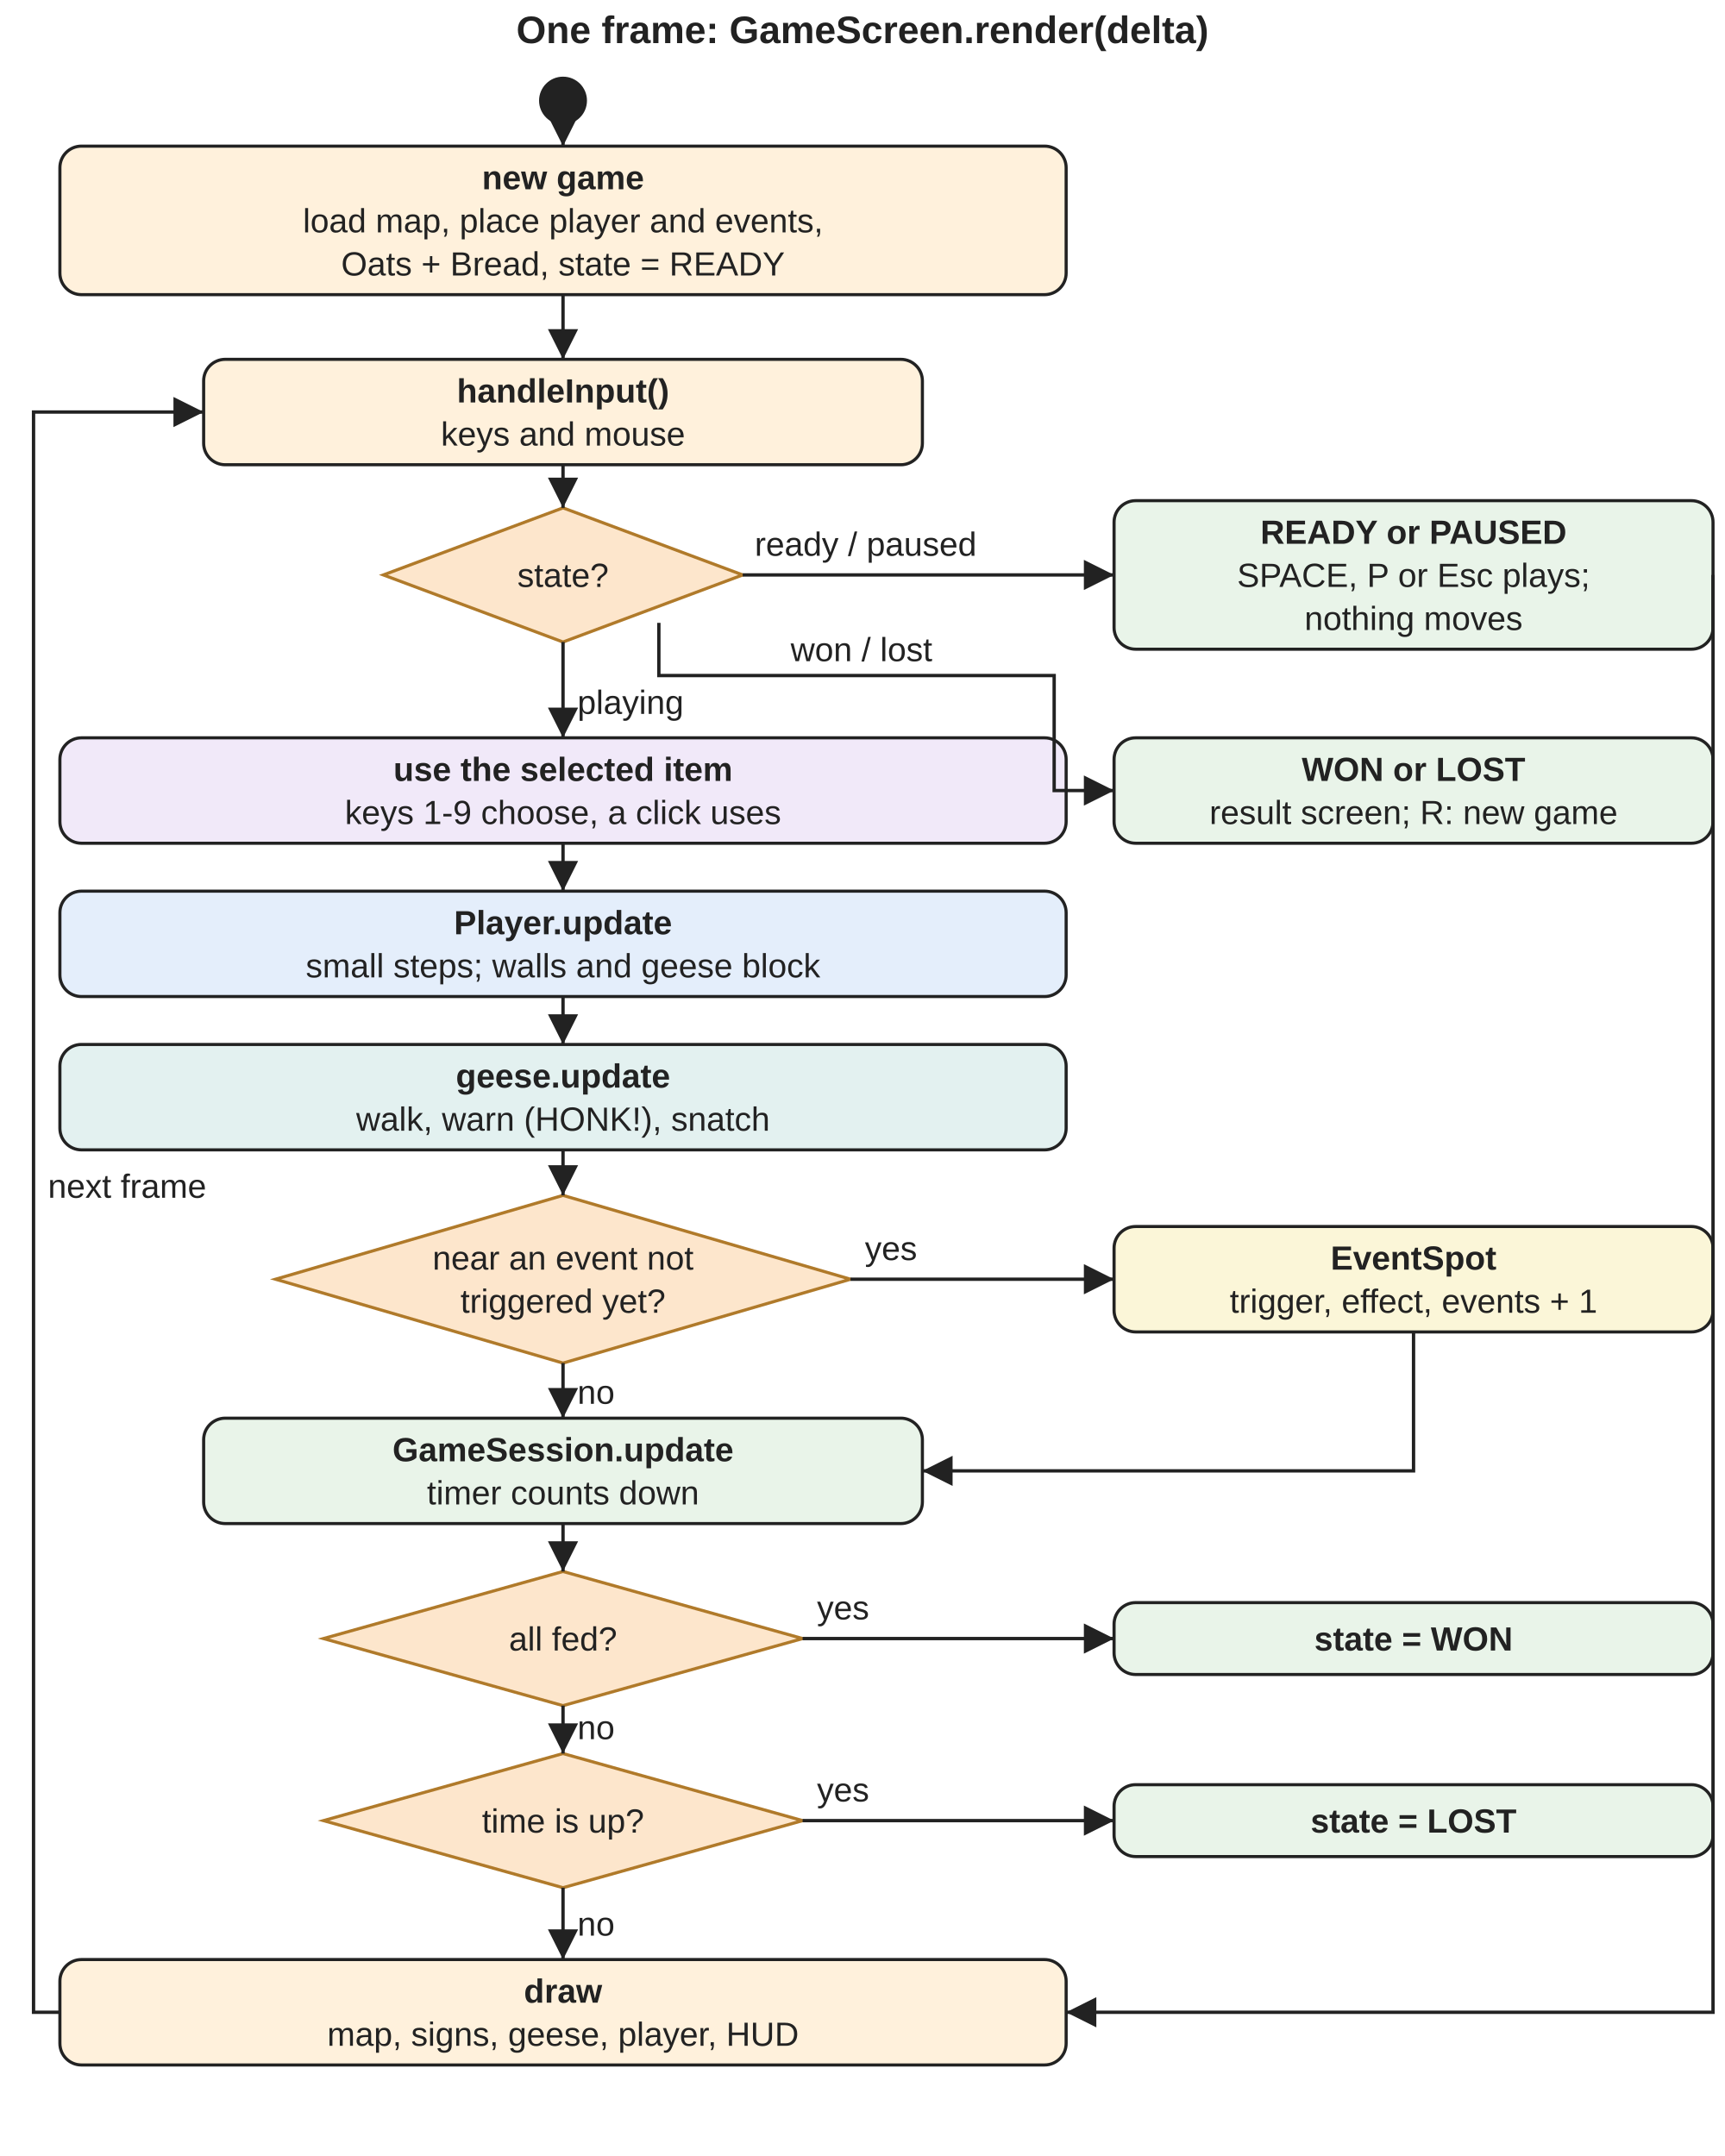
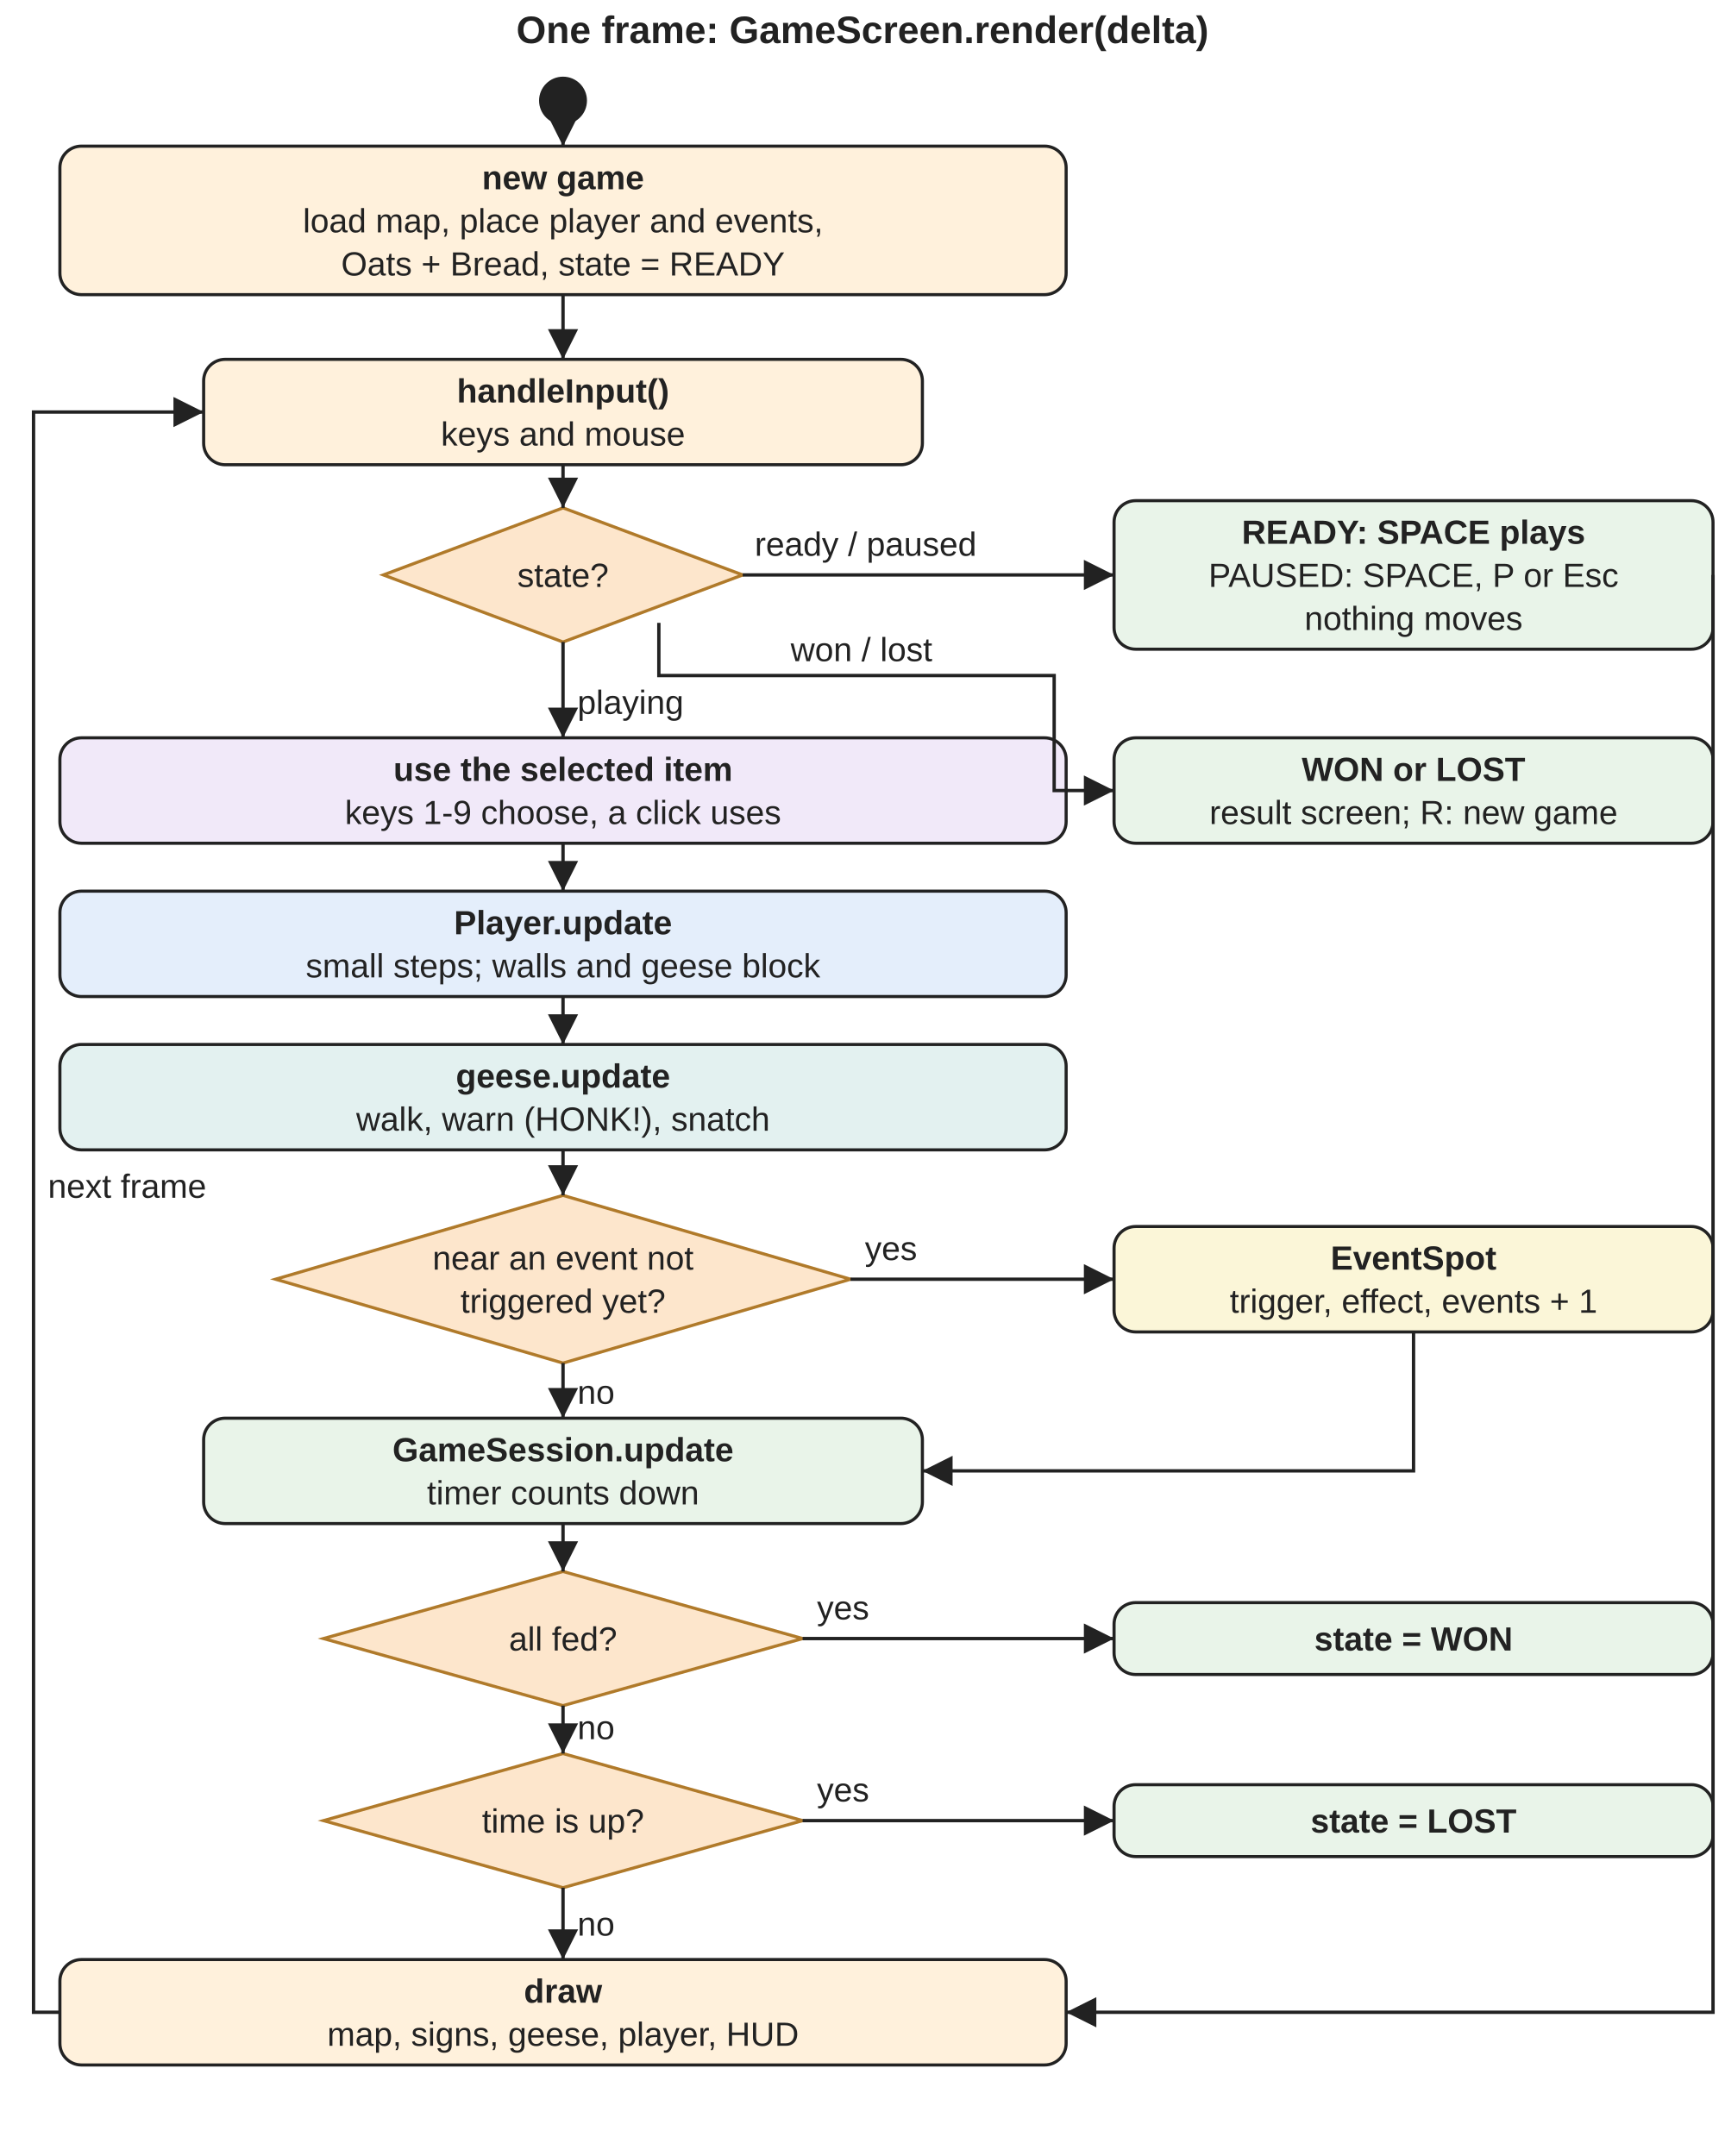
<svg xmlns="http://www.w3.org/2000/svg" width="720" height="900" viewBox="0 0 720 900">
  <rect width="720" height="900" fill="#fff" />
  <defs>
    <marker id="a" viewBox="0 0 10 10" refX="10" refY="5" markerWidth="9" markerHeight="9" orient="auto-start-reverse">
      <path d="M0,0 L10,5 L0,10 z" fill="#222" />
    </marker>
    <marker id="o" viewBox="0 0 10 10" refX="10" refY="5" markerWidth="9" markerHeight="9" orient="auto-start-reverse">
      <path d="M0,0 L10,5 L0,10" fill="none" stroke="#222" stroke-width="1.4" />
    </marker>
    <marker id="tri" viewBox="0 0 12 12" refX="12" refY="6" markerWidth="13" markerHeight="13" orient="auto-start-reverse">
      <path d="M0,0 L12,6 L0,12 z" fill="#fff" stroke="#222" stroke-width="1.2" />
    </marker>
    <marker id="dia" viewBox="0 0 16 10" refX="0" refY="5" markerWidth="16" markerHeight="10" orient="auto-start-reverse">
      <path d="M0,5 L8,0 L16,5 L8,10 z" fill="#fff" stroke="#222" stroke-width="1.2" />
    </marker>
  </defs>
  <text x="360.0" y="18" font-family="Arial, Helvetica, sans-serif" font-size="16" font-weight="bold" font-style="normal" text-anchor="middle" fill="#222">One frame: GameScreen.render(delta)</text>
  <circle cx="235" cy="42" r="10" fill="#222" />
  <rect x="25.0" y="61.0" width="420" height="62" rx="9" fill="#fff1dc" stroke="#222" stroke-width="1.3" />
  <text x="235" y="79.0" font-family="Arial, Helvetica, sans-serif" font-size="14" font-weight="bold" font-style="normal" text-anchor="middle" fill="#222">new game</text>
  <text x="235" y="97.0" font-family="Arial, Helvetica, sans-serif" font-size="14" font-weight="normal" font-style="normal" text-anchor="middle" fill="#222">load map, place player and events,</text>
  <text x="235" y="115.0" font-family="Arial, Helvetica, sans-serif" font-size="14" font-weight="normal" font-style="normal" text-anchor="middle" fill="#222">Oats + Bread, state = READY</text>
  <rect x="85.0" y="150.0" width="300" height="44" rx="9" fill="#fff1dc" stroke="#222" stroke-width="1.3" />
  <text x="235" y="168.0" font-family="Arial, Helvetica, sans-serif" font-size="14" font-weight="bold" font-style="normal" text-anchor="middle" fill="#222">handleInput()</text>
  <text x="235" y="186.0" font-family="Arial, Helvetica, sans-serif" font-size="14" font-weight="normal" font-style="normal" text-anchor="middle" fill="#222">keys and mouse</text>
  <polygon points="235,212.0 310.0,240 235,268.0 160.0,240" fill="#fde6cc" stroke="#b07a2a" stroke-width="1.3" />
  <text x="235" y="245.0" font-family="Arial, Helvetica, sans-serif" font-size="14" font-weight="normal" font-style="normal" text-anchor="middle" fill="#222">state?</text>
  <rect x="465.0" y="209.0" width="250" height="62" rx="9" fill="#e9f4e9" stroke="#222" stroke-width="1.3" />
-   <text x="590" y="227.0" font-family="Arial, Helvetica, sans-serif" font-size="14" font-weight="bold" font-style="normal" text-anchor="middle" fill="#222">READY or PAUSED</text>
-   <text x="590" y="245.0" font-family="Arial, Helvetica, sans-serif" font-size="14" font-weight="normal" font-style="normal" text-anchor="middle" fill="#222">SPACE, P or Esc plays;</text>
+   <text x="590" y="227.0" font-family="Arial, Helvetica, sans-serif" font-size="14" font-weight="bold" font-style="normal" text-anchor="middle" fill="#222">READY: SPACE plays</text>
+   <text x="590" y="245.0" font-family="Arial, Helvetica, sans-serif" font-size="14" font-weight="normal" font-style="normal" text-anchor="middle" fill="#222">PAUSED: SPACE, P or Esc</text>
  <text x="590" y="263.0" font-family="Arial, Helvetica, sans-serif" font-size="14" font-weight="normal" font-style="normal" text-anchor="middle" fill="#222">nothing moves</text>
  <rect x="465.0" y="308.0" width="250" height="44" rx="9" fill="#e9f4e9" stroke="#222" stroke-width="1.3" />
  <text x="590" y="326.0" font-family="Arial, Helvetica, sans-serif" font-size="14" font-weight="bold" font-style="normal" text-anchor="middle" fill="#222">WON or LOST</text>
  <text x="590" y="344.0" font-family="Arial, Helvetica, sans-serif" font-size="14" font-weight="normal" font-style="normal" text-anchor="middle" fill="#222">result screen; R: new game</text>
  <rect x="25.0" y="308.0" width="420" height="44" rx="9" fill="#f1e9f9" stroke="#222" stroke-width="1.3" />
  <text x="235" y="326.0" font-family="Arial, Helvetica, sans-serif" font-size="14" font-weight="bold" font-style="normal" text-anchor="middle" fill="#222">use the selected item</text>
  <text x="235" y="344.0" font-family="Arial, Helvetica, sans-serif" font-size="14" font-weight="normal" font-style="normal" text-anchor="middle" fill="#222">keys 1-9 choose, a click uses</text>
  <rect x="25.0" y="372.0" width="420" height="44" rx="9" fill="#e4eefb" stroke="#222" stroke-width="1.3" />
  <text x="235" y="390.0" font-family="Arial, Helvetica, sans-serif" font-size="14" font-weight="bold" font-style="normal" text-anchor="middle" fill="#222">Player.update</text>
  <text x="235" y="408.0" font-family="Arial, Helvetica, sans-serif" font-size="14" font-weight="normal" font-style="normal" text-anchor="middle" fill="#222">small steps; walls and geese block</text>
  <rect x="25.0" y="436.0" width="420" height="44" rx="9" fill="#e3f1f0" stroke="#222" stroke-width="1.3" />
  <text x="235" y="454.0" font-family="Arial, Helvetica, sans-serif" font-size="14" font-weight="bold" font-style="normal" text-anchor="middle" fill="#222">geese.update</text>
  <text x="235" y="472.0" font-family="Arial, Helvetica, sans-serif" font-size="14" font-weight="normal" font-style="normal" text-anchor="middle" fill="#222">walk, warn (HONK!), snatch</text>
  <polygon points="235,499.0 355.0,534 235,569.0 115.0,534" fill="#fde6cc" stroke="#b07a2a" stroke-width="1.3" />
  <text x="235" y="530.0" font-family="Arial, Helvetica, sans-serif" font-size="14" font-weight="normal" font-style="normal" text-anchor="middle" fill="#222">near an event not</text>
  <text x="235" y="548.0" font-family="Arial, Helvetica, sans-serif" font-size="14" font-weight="normal" font-style="normal" text-anchor="middle" fill="#222">triggered yet?</text>
  <rect x="465.0" y="512.0" width="250" height="44" rx="9" fill="#fbf6d8" stroke="#222" stroke-width="1.3" />
  <text x="590" y="530.0" font-family="Arial, Helvetica, sans-serif" font-size="14" font-weight="bold" font-style="normal" text-anchor="middle" fill="#222">EventSpot</text>
  <text x="590" y="548.0" font-family="Arial, Helvetica, sans-serif" font-size="14" font-weight="normal" font-style="normal" text-anchor="middle" fill="#222">trigger, effect, events + 1</text>
  <rect x="85.0" y="592.0" width="300" height="44" rx="9" fill="#e9f4e9" stroke="#222" stroke-width="1.3" />
  <text x="235" y="610.0" font-family="Arial, Helvetica, sans-serif" font-size="14" font-weight="bold" font-style="normal" text-anchor="middle" fill="#222">GameSession.update</text>
  <text x="235" y="628.0" font-family="Arial, Helvetica, sans-serif" font-size="14" font-weight="normal" font-style="normal" text-anchor="middle" fill="#222">timer counts down</text>
  <polygon points="235,656.0 335.0,684 235,712.0 135.0,684" fill="#fde6cc" stroke="#b07a2a" stroke-width="1.3" />
  <text x="235" y="689.0" font-family="Arial, Helvetica, sans-serif" font-size="14" font-weight="normal" font-style="normal" text-anchor="middle" fill="#222">all fed?</text>
  <rect x="465.0" y="669.0" width="250" height="30" rx="9" fill="#e9f4e9" stroke="#222" stroke-width="1.3" />
  <text x="590" y="689.0" font-family="Arial, Helvetica, sans-serif" font-size="14" font-weight="bold" font-style="normal" text-anchor="middle" fill="#222">state = WON</text>
  <polygon points="235,732.0 335.0,760 235,788.0 135.0,760" fill="#fde6cc" stroke="#b07a2a" stroke-width="1.3" />
  <text x="235" y="765.0" font-family="Arial, Helvetica, sans-serif" font-size="14" font-weight="normal" font-style="normal" text-anchor="middle" fill="#222">time is up?</text>
  <rect x="465.0" y="745.0" width="250" height="30" rx="9" fill="#e9f4e9" stroke="#222" stroke-width="1.3" />
  <text x="590" y="765.0" font-family="Arial, Helvetica, sans-serif" font-size="14" font-weight="bold" font-style="normal" text-anchor="middle" fill="#222">state = LOST</text>
  <rect x="25.0" y="818.0" width="420" height="44" rx="9" fill="#fff1dc" stroke="#222" stroke-width="1.3" />
  <text x="235" y="836.0" font-family="Arial, Helvetica, sans-serif" font-size="14" font-weight="bold" font-style="normal" text-anchor="middle" fill="#222">draw</text>
  <text x="235" y="854.0" font-family="Arial, Helvetica, sans-serif" font-size="14" font-weight="normal" font-style="normal" text-anchor="middle" fill="#222">map, signs, geese, player, HUD</text>
  <path d="M235,52 L235,61" fill="none" stroke="#222" stroke-width="1.4" marker-end="url(#a)" />
  <path d="M235,123 L235,150" fill="none" stroke="#222" stroke-width="1.4" marker-end="url(#a)" />
  <path d="M235,194 L235,212" fill="none" stroke="#222" stroke-width="1.4" marker-end="url(#a)" />
  <path d="M310,240 L465,240" fill="none" stroke="#222" stroke-width="1.4" marker-end="url(#a)" />
  <text x="315" y="232" font-family="Arial, Helvetica, sans-serif" font-size="14" font-weight="normal" font-style="normal" text-anchor="start" fill="#222">ready / paused</text>
  <path d="M275,260 L275,282 L440,282 L440,330 L465,330" fill="none" stroke="#222" stroke-width="1.4" marker-end="url(#a)" />
  <text x="330" y="276" font-family="Arial, Helvetica, sans-serif" font-size="14" font-weight="normal" font-style="normal" text-anchor="start" fill="#222">won / lost</text>
  <path d="M235,268 L235,308" fill="none" stroke="#222" stroke-width="1.4" marker-end="url(#a)" />
  <text x="241" y="298" font-family="Arial, Helvetica, sans-serif" font-size="14" font-weight="normal" font-style="normal" text-anchor="start" fill="#222">playing</text>
  <path d="M235,352 L235,372" fill="none" stroke="#222" stroke-width="1.4" marker-end="url(#a)" />
  <path d="M235,416 L235,436" fill="none" stroke="#222" stroke-width="1.4" marker-end="url(#a)" />
  <path d="M235,480 L235,499" fill="none" stroke="#222" stroke-width="1.4" marker-end="url(#a)" />
  <path d="M355,534 L465,534" fill="none" stroke="#222" stroke-width="1.4" marker-end="url(#a)" />
  <text x="361" y="526" font-family="Arial, Helvetica, sans-serif" font-size="14" font-weight="normal" font-style="normal" text-anchor="start" fill="#222">yes</text>
  <path d="M590,556 L590,614 L385,614" fill="none" stroke="#222" stroke-width="1.4" marker-end="url(#a)" />
  <path d="M235,569 L235,592" fill="none" stroke="#222" stroke-width="1.4" marker-end="url(#a)" />
  <text x="241" y="586" font-family="Arial, Helvetica, sans-serif" font-size="14" font-weight="normal" font-style="normal" text-anchor="start" fill="#222">no</text>
  <path d="M235,636 L235,656" fill="none" stroke="#222" stroke-width="1.4" marker-end="url(#a)" />
  <path d="M335,684 L465,684" fill="none" stroke="#222" stroke-width="1.4" marker-end="url(#a)" />
  <text x="341" y="676" font-family="Arial, Helvetica, sans-serif" font-size="14" font-weight="normal" font-style="normal" text-anchor="start" fill="#222">yes</text>
  <path d="M235,712 L235,732" fill="none" stroke="#222" stroke-width="1.4" marker-end="url(#a)" />
  <text x="241" y="726" font-family="Arial, Helvetica, sans-serif" font-size="14" font-weight="normal" font-style="normal" text-anchor="start" fill="#222">no</text>
  <path d="M335,760 L465,760" fill="none" stroke="#222" stroke-width="1.4" marker-end="url(#a)" />
  <text x="341" y="752" font-family="Arial, Helvetica, sans-serif" font-size="14" font-weight="normal" font-style="normal" text-anchor="start" fill="#222">yes</text>
  <path d="M235,788 L235,818" fill="none" stroke="#222" stroke-width="1.4" marker-end="url(#a)" />
  <text x="241" y="808" font-family="Arial, Helvetica, sans-serif" font-size="14" font-weight="normal" font-style="normal" text-anchor="start" fill="#222">no</text>
  <path d="M715,240 L715,840 L445,840" fill="none" stroke="#222" stroke-width="1.4" marker-end="url(#a)" />
  <path d="M715,330 L715,330" fill="none" stroke="#222" stroke-width="1.4" />
  <path d="M715,330 L715,330" fill="none" stroke="#222" stroke-width="1.4" />
  <path d="M715,330 L715,330" fill="none" stroke="#222" stroke-width="1.4" />
  <path d="M715,684 L715,684" fill="none" stroke="#222" stroke-width="1.4" />
  <path d="M715,684 L715,684" fill="none" stroke="#222" stroke-width="1.4" />
  <path d="M715,760 L715,760" fill="none" stroke="#222" stroke-width="1.4" />
  <path d="M715,760 L715,760" fill="none" stroke="#222" stroke-width="1.4" />
  <path d="M715,240 L715,240" fill="none" stroke="#222" stroke-width="1.4" />
  <path d="M715,330 L715,330" fill="none" stroke="#222" stroke-width="1.4" />
  <path d="M25,840 L14,840 L14,172 L85,172" fill="none" stroke="#222" stroke-width="1.4" marker-end="url(#a)" />
  <text x="20" y="500" font-family="Arial, Helvetica, sans-serif" font-size="14" font-weight="normal" font-style="normal" text-anchor="start" fill="#222">next frame</text>
</svg>
